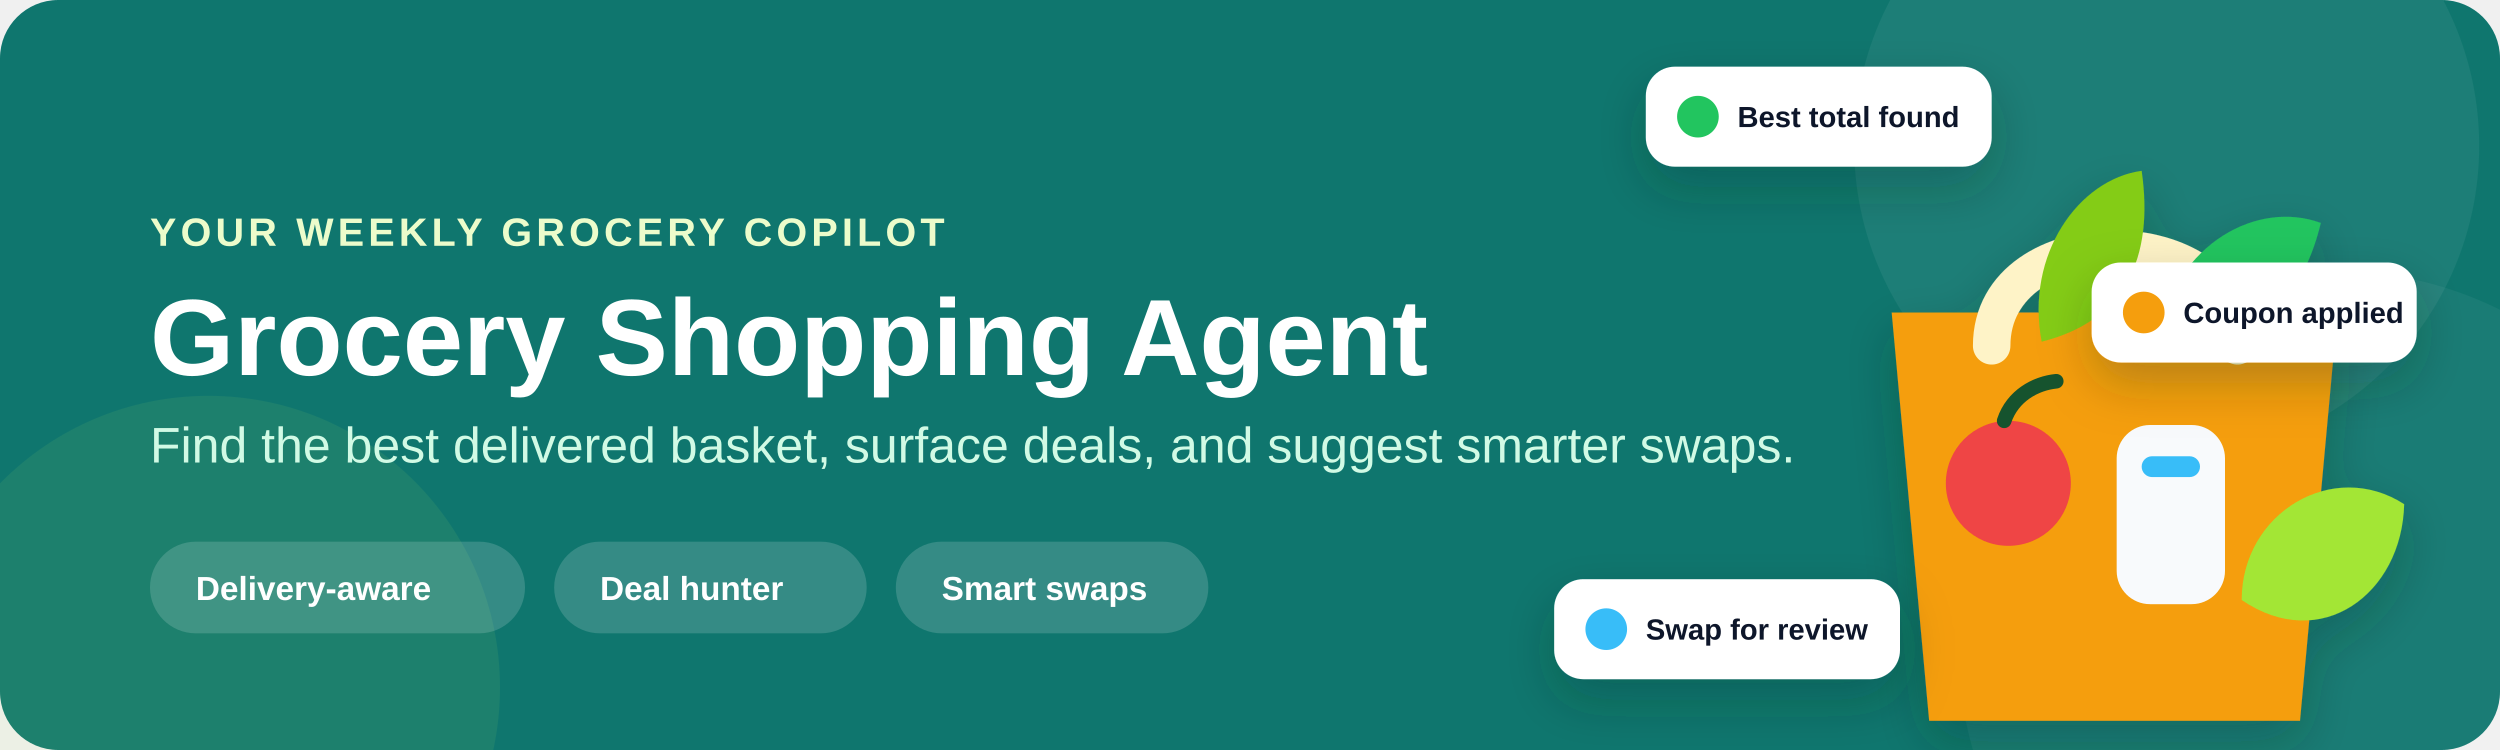
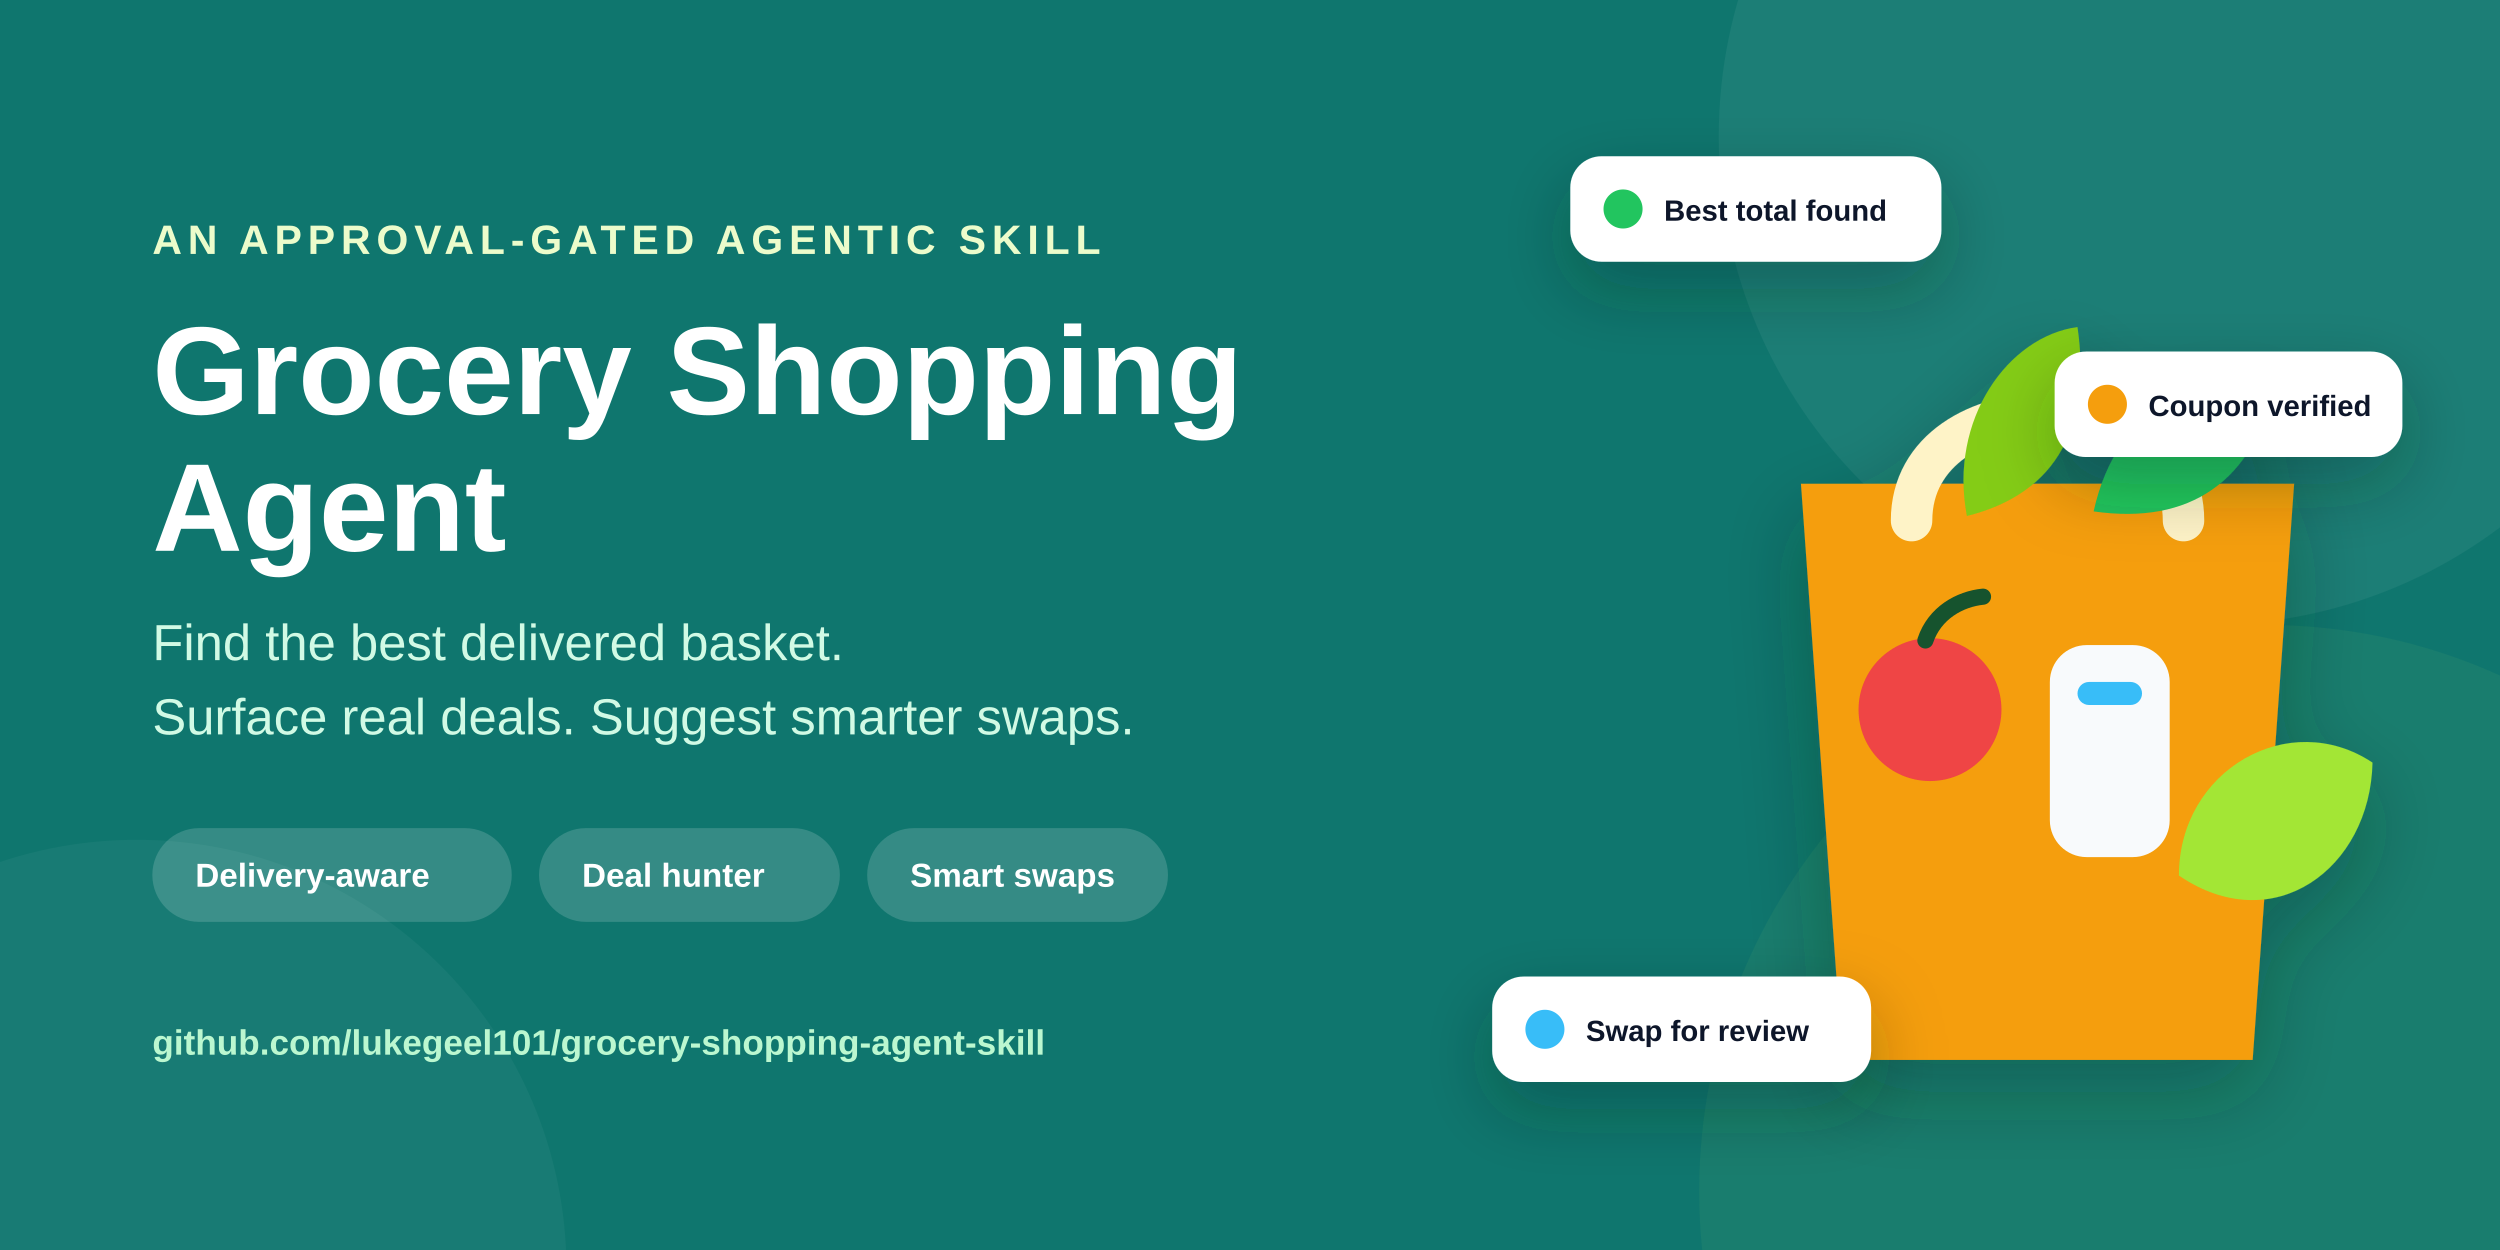
- <svg xmlns="http://www.w3.org/2000/svg" width="1200" height="360" viewBox="0 0 1200 360" role="img" aria-labelledby="title description">
+ <svg xmlns="http://www.w3.org/2000/svg" width="1280" height="640" viewBox="0 0 1280 640" role="img" aria-labelledby="title description">
  <defs>
-     <linearGradient id="background" x1="0" y1="0" x2="1" y2="1">
+     <linearGradient id="background" x1="0%" y1="0%" x2="100%" y2="100%">
      <stop offset="0" stop-color="#082f49" />
-       <stop offset="0.5" stop-color="#0f766e" />
+       <stop offset="0.48" stop-color="#0f766e" />
      <stop offset="1" stop-color="#65a30d" />
    </linearGradient>
-     <linearGradient id="bag" x1="0" y1="0" x2="0" y2="1">
+     <linearGradient id="bag" x1="0%" y1="0%" x2="0%" y2="100%">
      <stop offset="0" stop-color="#fef3c7" />
      <stop offset="1" stop-color="#f59e0b" />
    </linearGradient>
-     <filter id="shadow" x="-20%" y="-20%" width="140%" height="140%">
-       <feDropShadow dx="0" dy="10" stdDeviation="12" flood-color="#022c22" flood-opacity="0.25" />
+     <filter id="shadow" x="-30%" y="-30%" width="160%" height="160%">
+       <feDropShadow dx="0" dy="14" stdDeviation="18" flood-color="#022c22" flood-opacity="0.3" />
    </filter>
  </defs>
-   <rect width="1200" height="360" rx="28" fill="#0f766e" />
-   <circle cx="1040" cy="70" r="150" fill="#ffffff" opacity="0.06" />
-   <circle cx="1120" cy="310" r="180" fill="#ffffff" opacity="0.05" />
-   <circle cx="100" cy="330" r="140" fill="#bef264" opacity="0.08" />
-   <g transform="translate(72 72)">
-     <text x="0" y="46" fill="#ecfccb" font-family="Arial, Helvetica, sans-serif" font-size="19" font-weight="700" letter-spacing="2">YOUR WEEKLY GROCERY COPILOT</text>
-     <text x="0" y="108" fill="#ffffff" font-family="Arial, Helvetica, sans-serif" font-size="52" font-weight="800">Grocery Shopping Agent</text>
-     <text x="0" y="150" fill="#d1fae5" font-family="Arial, Helvetica, sans-serif" font-size="24">Find the best delivered basket, surface deals, and suggest smarter swaps.</text>
-     <g transform="translate(0 188)" font-family="Arial, Helvetica, sans-serif" font-size="16" font-weight="700">
-       <rect width="180" height="44" rx="22" fill="#ffffff" opacity="0.16" />
-       <text x="22" y="28" fill="#ffffff">Delivery-aware</text>
-       <g transform="translate(194 0)">
-         <rect width="150" height="44" rx="22" fill="#ffffff" opacity="0.16" />
-         <text x="22" y="28" fill="#ffffff">Deal hunter</text>
+   <rect width="1280" height="640" fill="#0f766e" />
+   <circle cx="1130" cy="70" r="250" fill="#ffffff" opacity="0.055" />
+   <circle cx="1160" cy="610" r="290" fill="#bef264" opacity="0.06" />
+   <circle cx="70" cy="650" r="220" fill="#ffffff" opacity="0.04" />
+   <g transform="translate(78 92)" font-family="Arial, Helvetica, sans-serif">
+     <text x="0" y="38" fill="#ecfccb" font-size="21" font-weight="700" letter-spacing="3">AN APPROVAL-GATED AGENTIC SKILL</text>
+     <text x="0" y="120" fill="#ffffff" font-size="64" font-weight="800">Grocery Shopping</text>
+     <text x="0" y="190" fill="#ffffff" font-size="64" font-weight="800">Agent</text>
+     <text x="0" y="246" fill="#d1fae5" font-size="26">Find the best delivered basket.</text>
+     <text x="0" y="284" fill="#d1fae5" font-size="26">Surface real deals. Suggest smarter swaps.</text>
+     <g transform="translate(0 332)" font-size="17" font-weight="700">
+       <rect width="184" height="48" rx="24" fill="#ffffff" opacity="0.16" />
+       <text x="22" y="30" fill="#ffffff">Delivery-aware</text>
+       <g transform="translate(198 0)">
+         <rect width="154" height="48" rx="24" fill="#ffffff" opacity="0.16" />
+         <text x="22" y="30" fill="#ffffff">Deal hunter</text>
      </g>
-       <g transform="translate(358 0)">
-         <rect width="150" height="44" rx="22" fill="#ffffff" opacity="0.16" />
-         <text x="22" y="28" fill="#ffffff">Smart swaps</text>
+       <g transform="translate(366 0)">
+         <rect width="154" height="48" rx="24" fill="#ffffff" opacity="0.16" />
+         <text x="22" y="30" fill="#ffffff">Smart swaps</text>
      </g>
    </g>
+     <text x="0" y="448" fill="#bbf7d0" font-size="18" font-weight="700">github.com/lukegeel101/grocery-shopping-agent-skill</text>
  </g>
-   <g transform="translate(852 74)" filter="url(#shadow)">
-     <path d="M56 76h214l-18 196H74z" fill="#f59e0b" />
+   <g transform="translate(856 158) scale(1.18)" filter="url(#shadow)">
+     <path d="M56 76h214l-18 250H74z" fill="#f59e0b" />
    <path d="M104 92c0-62 118-62 118 0" fill="none" stroke="#fef3c7" stroke-width="18" stroke-linecap="round" />
    <path d="M128 90c-8-42 18-78 48-82 6 42-8 72-48 82z" fill="#84cc16" />
    <path d="M183 88c10-46 49-66 79-55-10 42-37 61-79 55z" fill="#22c55e" />
-     <circle cx="112" cy="158" r="30" fill="#ef4444" />
-     <path d="M110 128c4-12 15-18 25-19" fill="none" stroke="#14532d" stroke-width="7" stroke-linecap="round" />
-     <rect x="164" y="130" width="52" height="86" rx="16" fill="#f8fafc" />
-     <rect x="176" y="145" width="28" height="10" rx="5" fill="#38bdf8" />
-     <path d="M224 214c0-42 44-68 78-46-1 43-40 72-78 46z" fill="#a3e635" />
+     <circle cx="112" cy="174" r="31" fill="#ef4444" />
+     <path d="M110 144c4-12 15-18 25-19" fill="none" stroke="#14532d" stroke-width="7" stroke-linecap="round" />
+     <rect x="164" y="146" width="52" height="92" rx="16" fill="#f8fafc" />
+     <rect x="176" y="162" width="28" height="10" rx="5" fill="#38bdf8" />
+     <path d="M220 246c0-46 48-73 84-49-1 46-43 77-84 49z" fill="#a3e635" />
  </g>
-   <g font-family="Arial, Helvetica, sans-serif" font-size="14" font-weight="700" fill="#0f172a" filter="url(#shadow)">
-     <g transform="translate(790 32)">
-       <rect width="166" height="48" rx="14" fill="#ffffff" />
-       <circle cx="25" cy="24" r="10" fill="#22c55e" />
-       <text x="44" y="29">Best total found</text>
+   <g font-family="Arial, Helvetica, sans-serif" font-size="15" font-weight="700" fill="#0f172a" filter="url(#shadow)">
+     <g transform="translate(804 80)">
+       <rect width="190" height="54" rx="16" fill="#ffffff" />
+       <circle cx="27" cy="27" r="10" fill="#22c55e" />
+       <text x="48" y="33">Best total found</text>
    </g>
-     <g transform="translate(1004 126)">
-       <rect width="156" height="48" rx="14" fill="#ffffff" />
-       <circle cx="25" cy="24" r="10" fill="#f59e0b" />
-       <text x="44" y="29">Coupon applied</text>
+     <g transform="translate(1052 180)">
+       <rect width="178" height="54" rx="16" fill="#ffffff" />
+       <circle cx="27" cy="27" r="10" fill="#f59e0b" />
+       <text x="48" y="33">Coupon verified</text>
    </g>
-     <g transform="translate(746 278)">
-       <rect width="166" height="48" rx="14" fill="#ffffff" />
-       <circle cx="25" cy="24" r="10" fill="#38bdf8" />
-       <text x="44" y="29">Swap for review</text>
+     <g transform="translate(764 500)">
+       <rect width="194" height="54" rx="16" fill="#ffffff" />
+       <circle cx="27" cy="27" r="10" fill="#38bdf8" />
+       <text x="48" y="33">Swap for review</text>
    </g>
  </g>
</svg>
